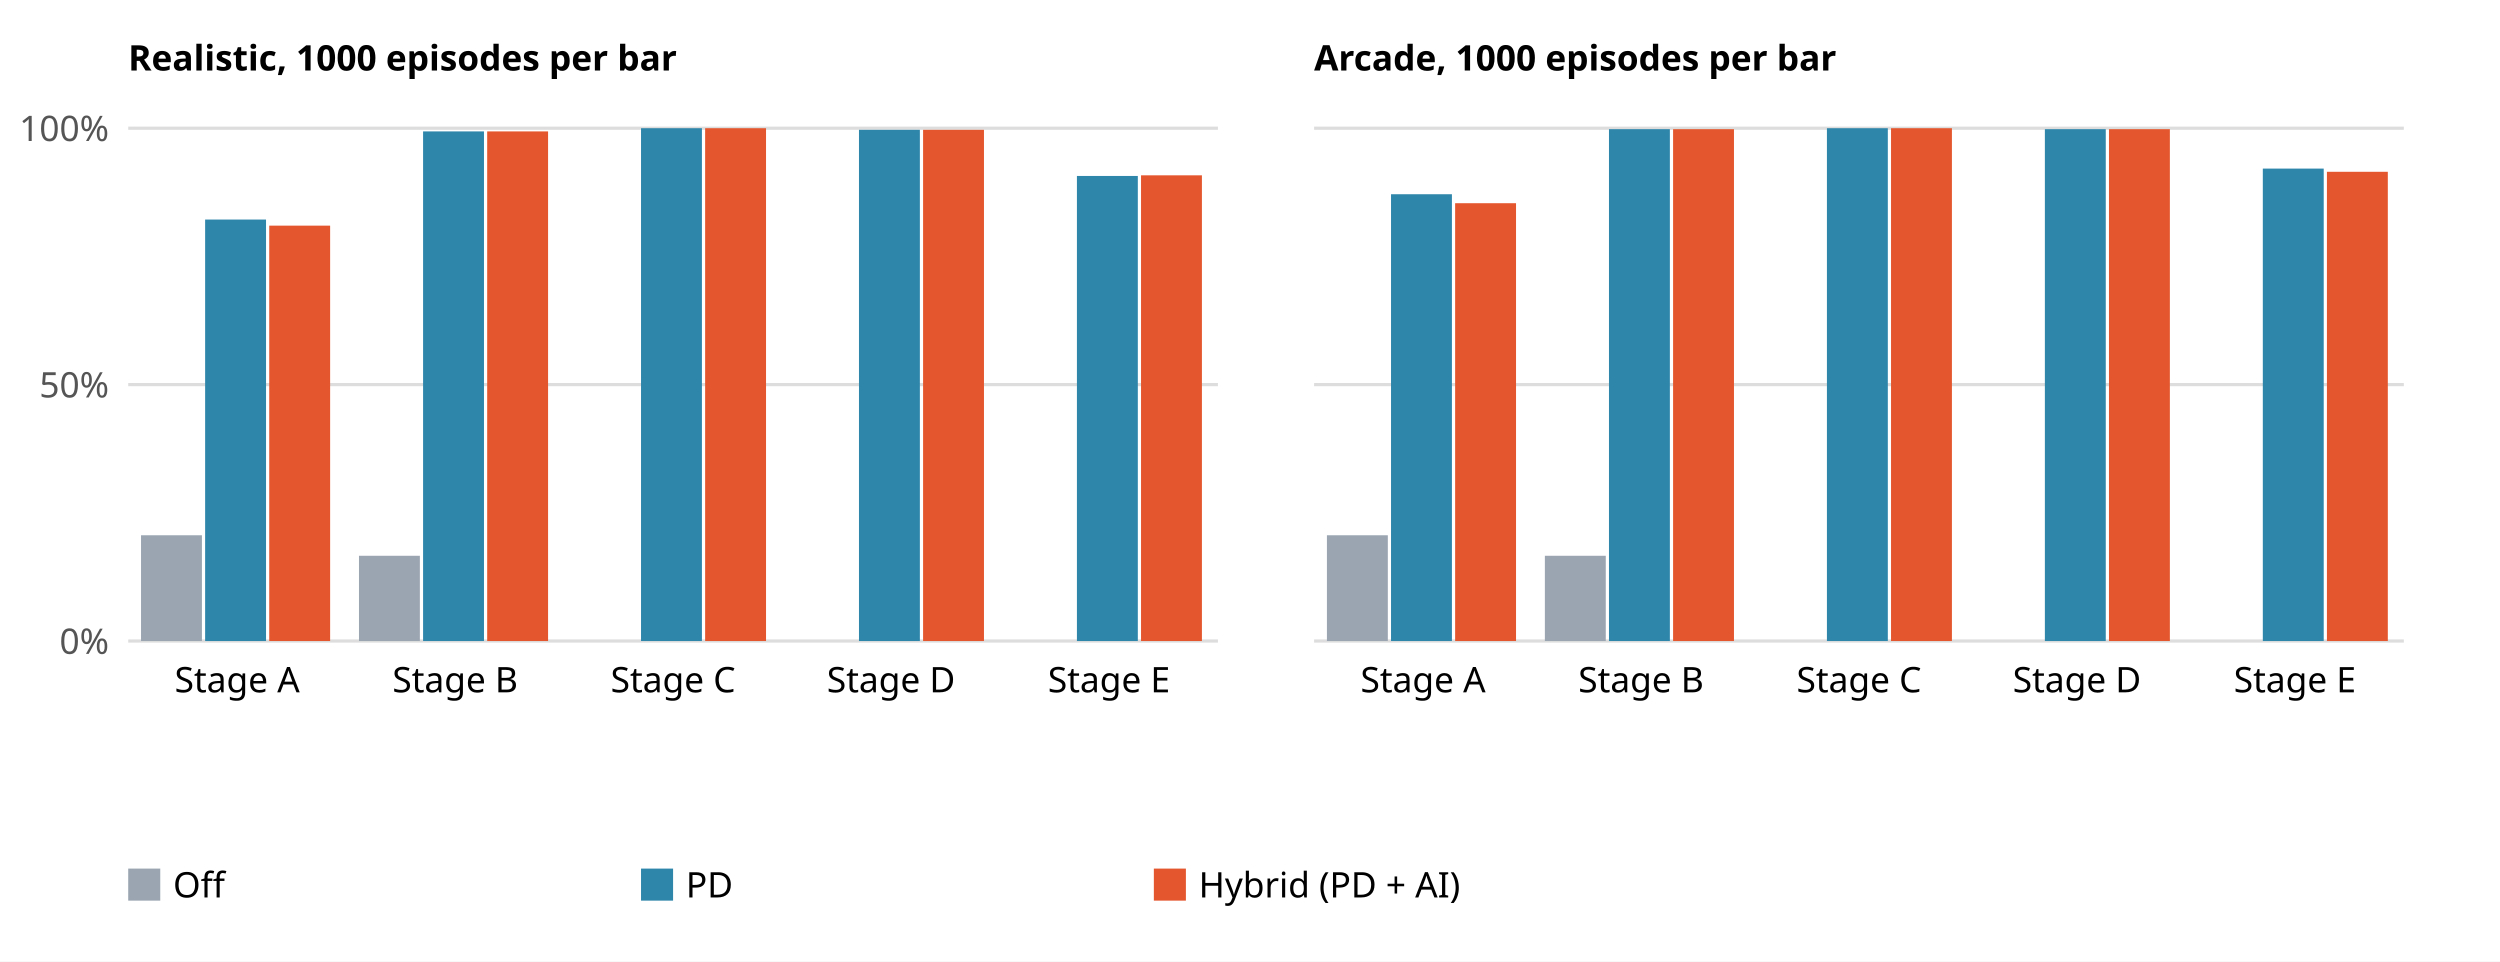
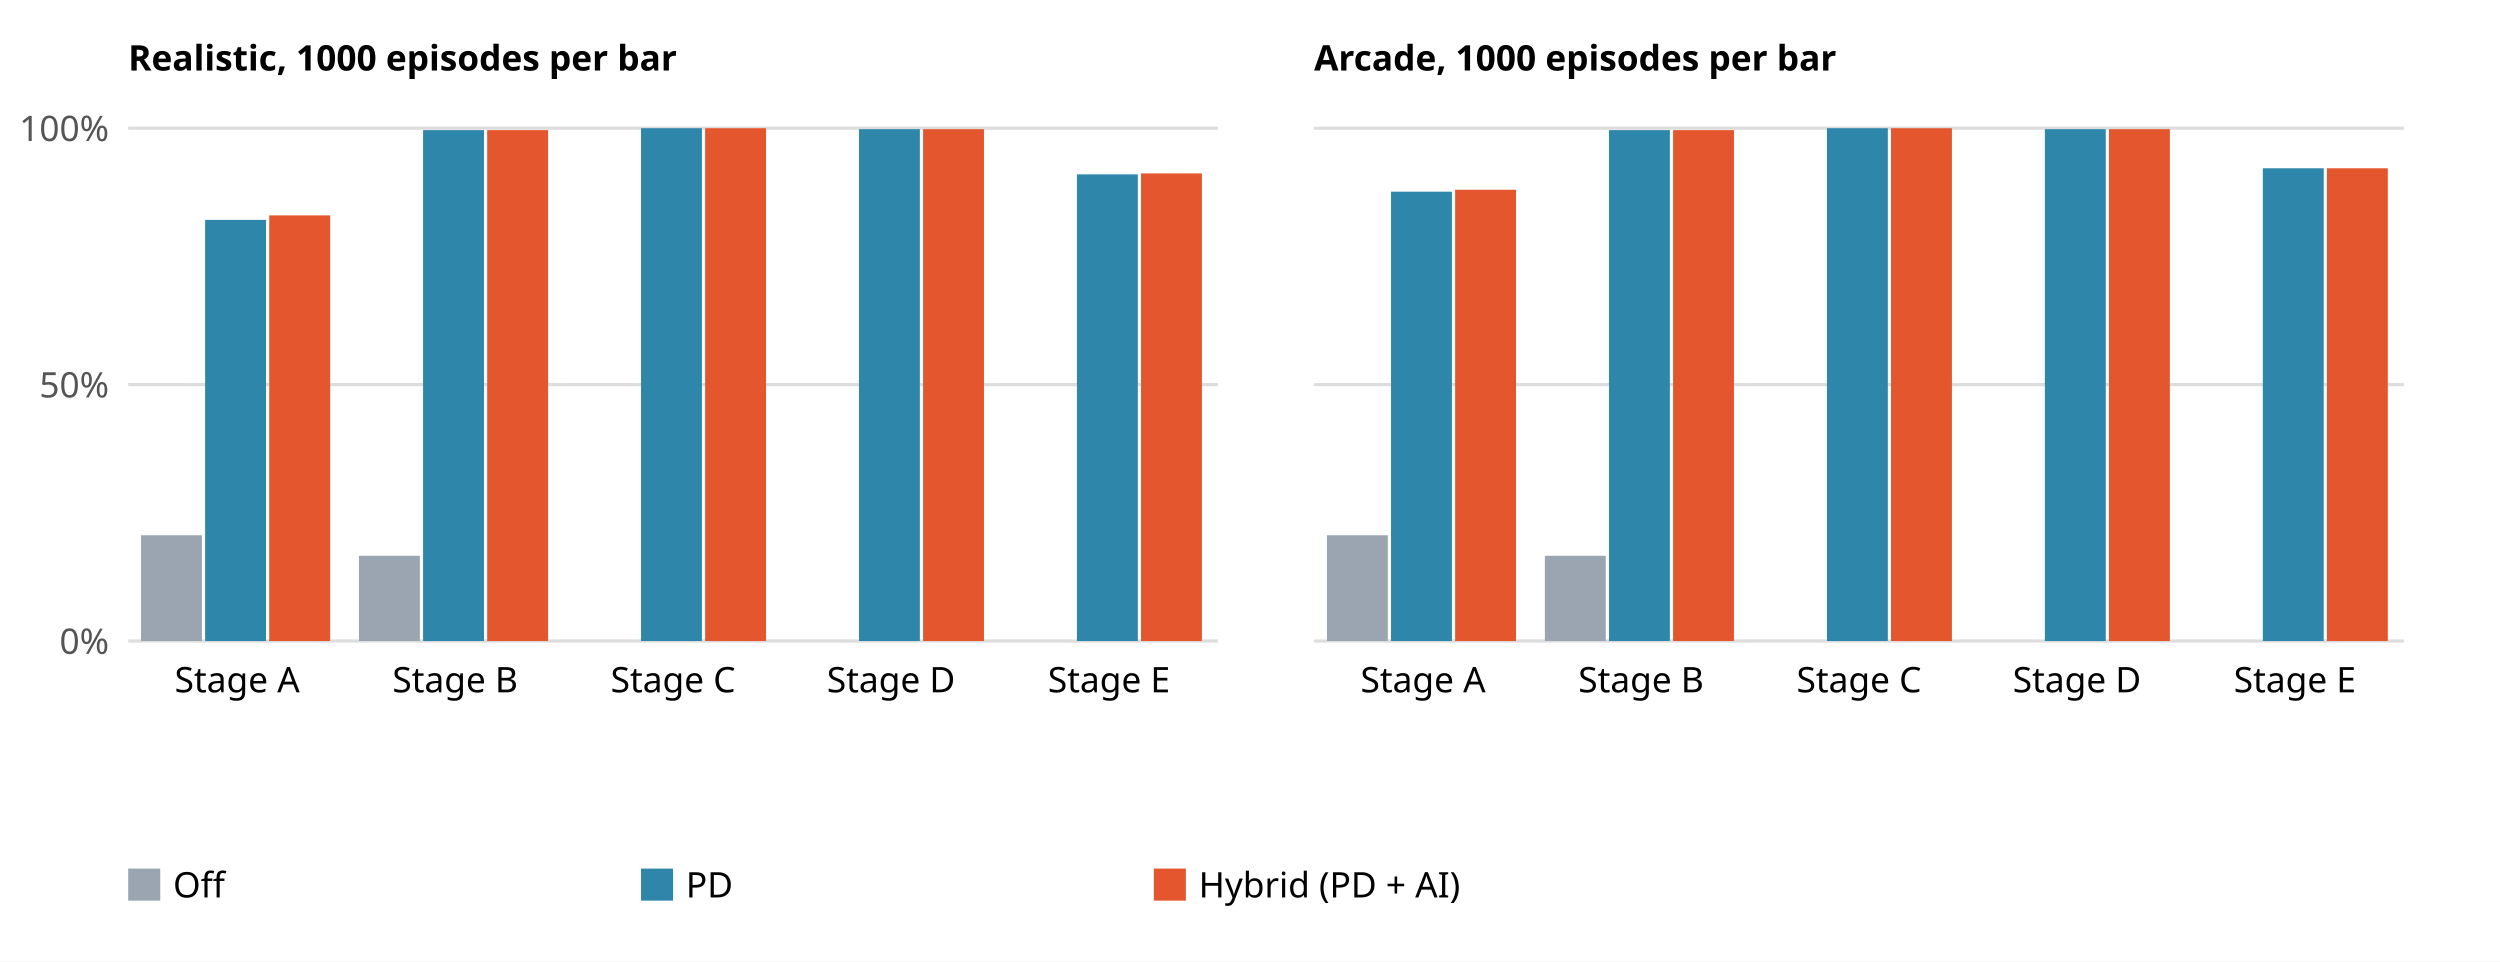
<svg xmlns="http://www.w3.org/2000/svg" viewBox="0 0 780 300" font-family="system-ui, sans-serif" font-size="11">
  <rect width="100%" height="100%" fill="#ffffff" />
  <text x="40" y="22" font-weight="600">Realistic, 1000 episodes per bar</text>
  <line x1="40" x2="380" y1="200.0" y2="200.0" stroke="#ddd" />
  <text x="34" y="204.0" text-anchor="end" fill="#555">0%</text>
  <line x1="40" x2="380" y1="120.0" y2="120.0" stroke="#ddd" />
  <text x="34" y="124.0" text-anchor="end" fill="#555">50%</text>
  <line x1="40" x2="380" y1="40.0" y2="40.0" stroke="#ddd" />
  <text x="34" y="44.0" text-anchor="end" fill="#555">100%</text>
  <text x="74.0" y="216" text-anchor="middle">Stage A</text>
  <rect x="44.0" y="167.0" width="19.0" height="33.0" fill="#9aa5b1" />
-   <rect x="64.0" y="68.5" width="19.0" height="131.5" fill="#2e86ab" />
-   <rect x="84.0" y="70.4" width="19.0" height="129.6" fill="#e4572e" />
+   <rect x="64.0" y="68.6" width="19.0" height="131.4" fill="#2e86ab" />
+   <rect x="84.0" y="67.2" width="19.0" height="132.8" fill="#e4572e" />
  <text x="142.0" y="216" text-anchor="middle">Stage B</text>
  <rect x="112.0" y="173.4" width="19.0" height="26.6" fill="#9aa5b1" />
-   <rect x="132.0" y="41.0" width="19.0" height="159.0" fill="#2e86ab" />
-   <rect x="152.0" y="41.0" width="19.0" height="159.0" fill="#e4572e" />
+   <rect x="132.0" y="40.6" width="19.0" height="159.4" fill="#2e86ab" />
+   <rect x="152.0" y="40.6" width="19.0" height="159.4" fill="#e4572e" />
  <text x="210.0" y="216" text-anchor="middle">Stage C</text>
  <rect x="200.0" y="40.0" width="19.0" height="160.0" fill="#2e86ab" />
  <rect x="220.0" y="40.0" width="19.0" height="160.0" fill="#e4572e" />
  <text x="278.0" y="216" text-anchor="middle">Stage D</text>
-   <rect x="268.0" y="40.5" width="19.0" height="159.5" fill="#2e86ab" />
-   <rect x="288.0" y="40.5" width="19.0" height="159.5" fill="#e4572e" />
+   <rect x="268.0" y="40.3" width="19.0" height="159.7" fill="#2e86ab" />
+   <rect x="288.0" y="40.3" width="19.0" height="159.7" fill="#e4572e" />
  <text x="346.0" y="216" text-anchor="middle">Stage E</text>
-   <rect x="336.0" y="54.9" width="19.0" height="145.1" fill="#2e86ab" />
-   <rect x="356.0" y="54.7" width="19.0" height="145.3" fill="#e4572e" />
+   <rect x="336.0" y="54.4" width="19.0" height="145.6" fill="#2e86ab" />
+   <rect x="356.0" y="54.1" width="19.0" height="145.9" fill="#e4572e" />
  <text x="410" y="22" font-weight="600">Arcade, 1000 episodes per bar</text>
  <line x1="410" x2="750" y1="200.0" y2="200.0" stroke="#ddd" />
  <line x1="410" x2="750" y1="120.0" y2="120.0" stroke="#ddd" />
  <line x1="410" x2="750" y1="40.0" y2="40.0" stroke="#ddd" />
  <text x="444.0" y="216" text-anchor="middle">Stage A</text>
  <rect x="414.0" y="167.0" width="19.0" height="33.0" fill="#9aa5b1" />
-   <rect x="434.0" y="60.6" width="19.0" height="139.4" fill="#2e86ab" />
-   <rect x="454.0" y="63.4" width="19.0" height="136.6" fill="#e4572e" />
+   <rect x="434.0" y="59.8" width="19.0" height="140.2" fill="#2e86ab" />
+   <rect x="454.0" y="59.2" width="19.0" height="140.8" fill="#e4572e" />
  <text x="512.0" y="216" text-anchor="middle">Stage B</text>
  <rect x="482.0" y="173.4" width="19.0" height="26.6" fill="#9aa5b1" />
-   <rect x="502.0" y="40.3" width="19.0" height="159.7" fill="#2e86ab" />
-   <rect x="522.0" y="40.3" width="19.0" height="159.7" fill="#e4572e" />
+   <rect x="502.0" y="40.6" width="19.0" height="159.4" fill="#2e86ab" />
+   <rect x="522.0" y="40.6" width="19.0" height="159.4" fill="#e4572e" />
  <text x="580.0" y="216" text-anchor="middle">Stage C</text>
  <rect x="570.0" y="40.0" width="19.0" height="160.0" fill="#2e86ab" />
  <rect x="590.0" y="40.0" width="19.0" height="160.0" fill="#e4572e" />
  <text x="648.0" y="216" text-anchor="middle">Stage D</text>
  <rect x="638.0" y="40.3" width="19.0" height="159.7" fill="#2e86ab" />
  <rect x="658.0" y="40.3" width="19.0" height="159.7" fill="#e4572e" />
  <text x="716.0" y="216" text-anchor="middle">Stage E</text>
-   <rect x="706.0" y="52.6" width="19.0" height="147.4" fill="#2e86ab" />
-   <rect x="726.0" y="53.6" width="19.0" height="146.4" fill="#e4572e" />
+   <rect x="706.0" y="52.5" width="19.0" height="147.5" fill="#2e86ab" />
+   <rect x="726.0" y="52.5" width="19.0" height="147.5" fill="#e4572e" />
  <rect x="40" y="271" width="10" height="10" fill="#9aa5b1" />
  <text x="54" y="280">Off</text>
  <rect x="200" y="271" width="10" height="10" fill="#2e86ab" />
  <text x="214" y="280">PD</text>
  <rect x="360" y="271" width="10" height="10" fill="#e4572e" />
  <text x="374" y="280">Hybrid (PD + AI)</text>
</svg>
